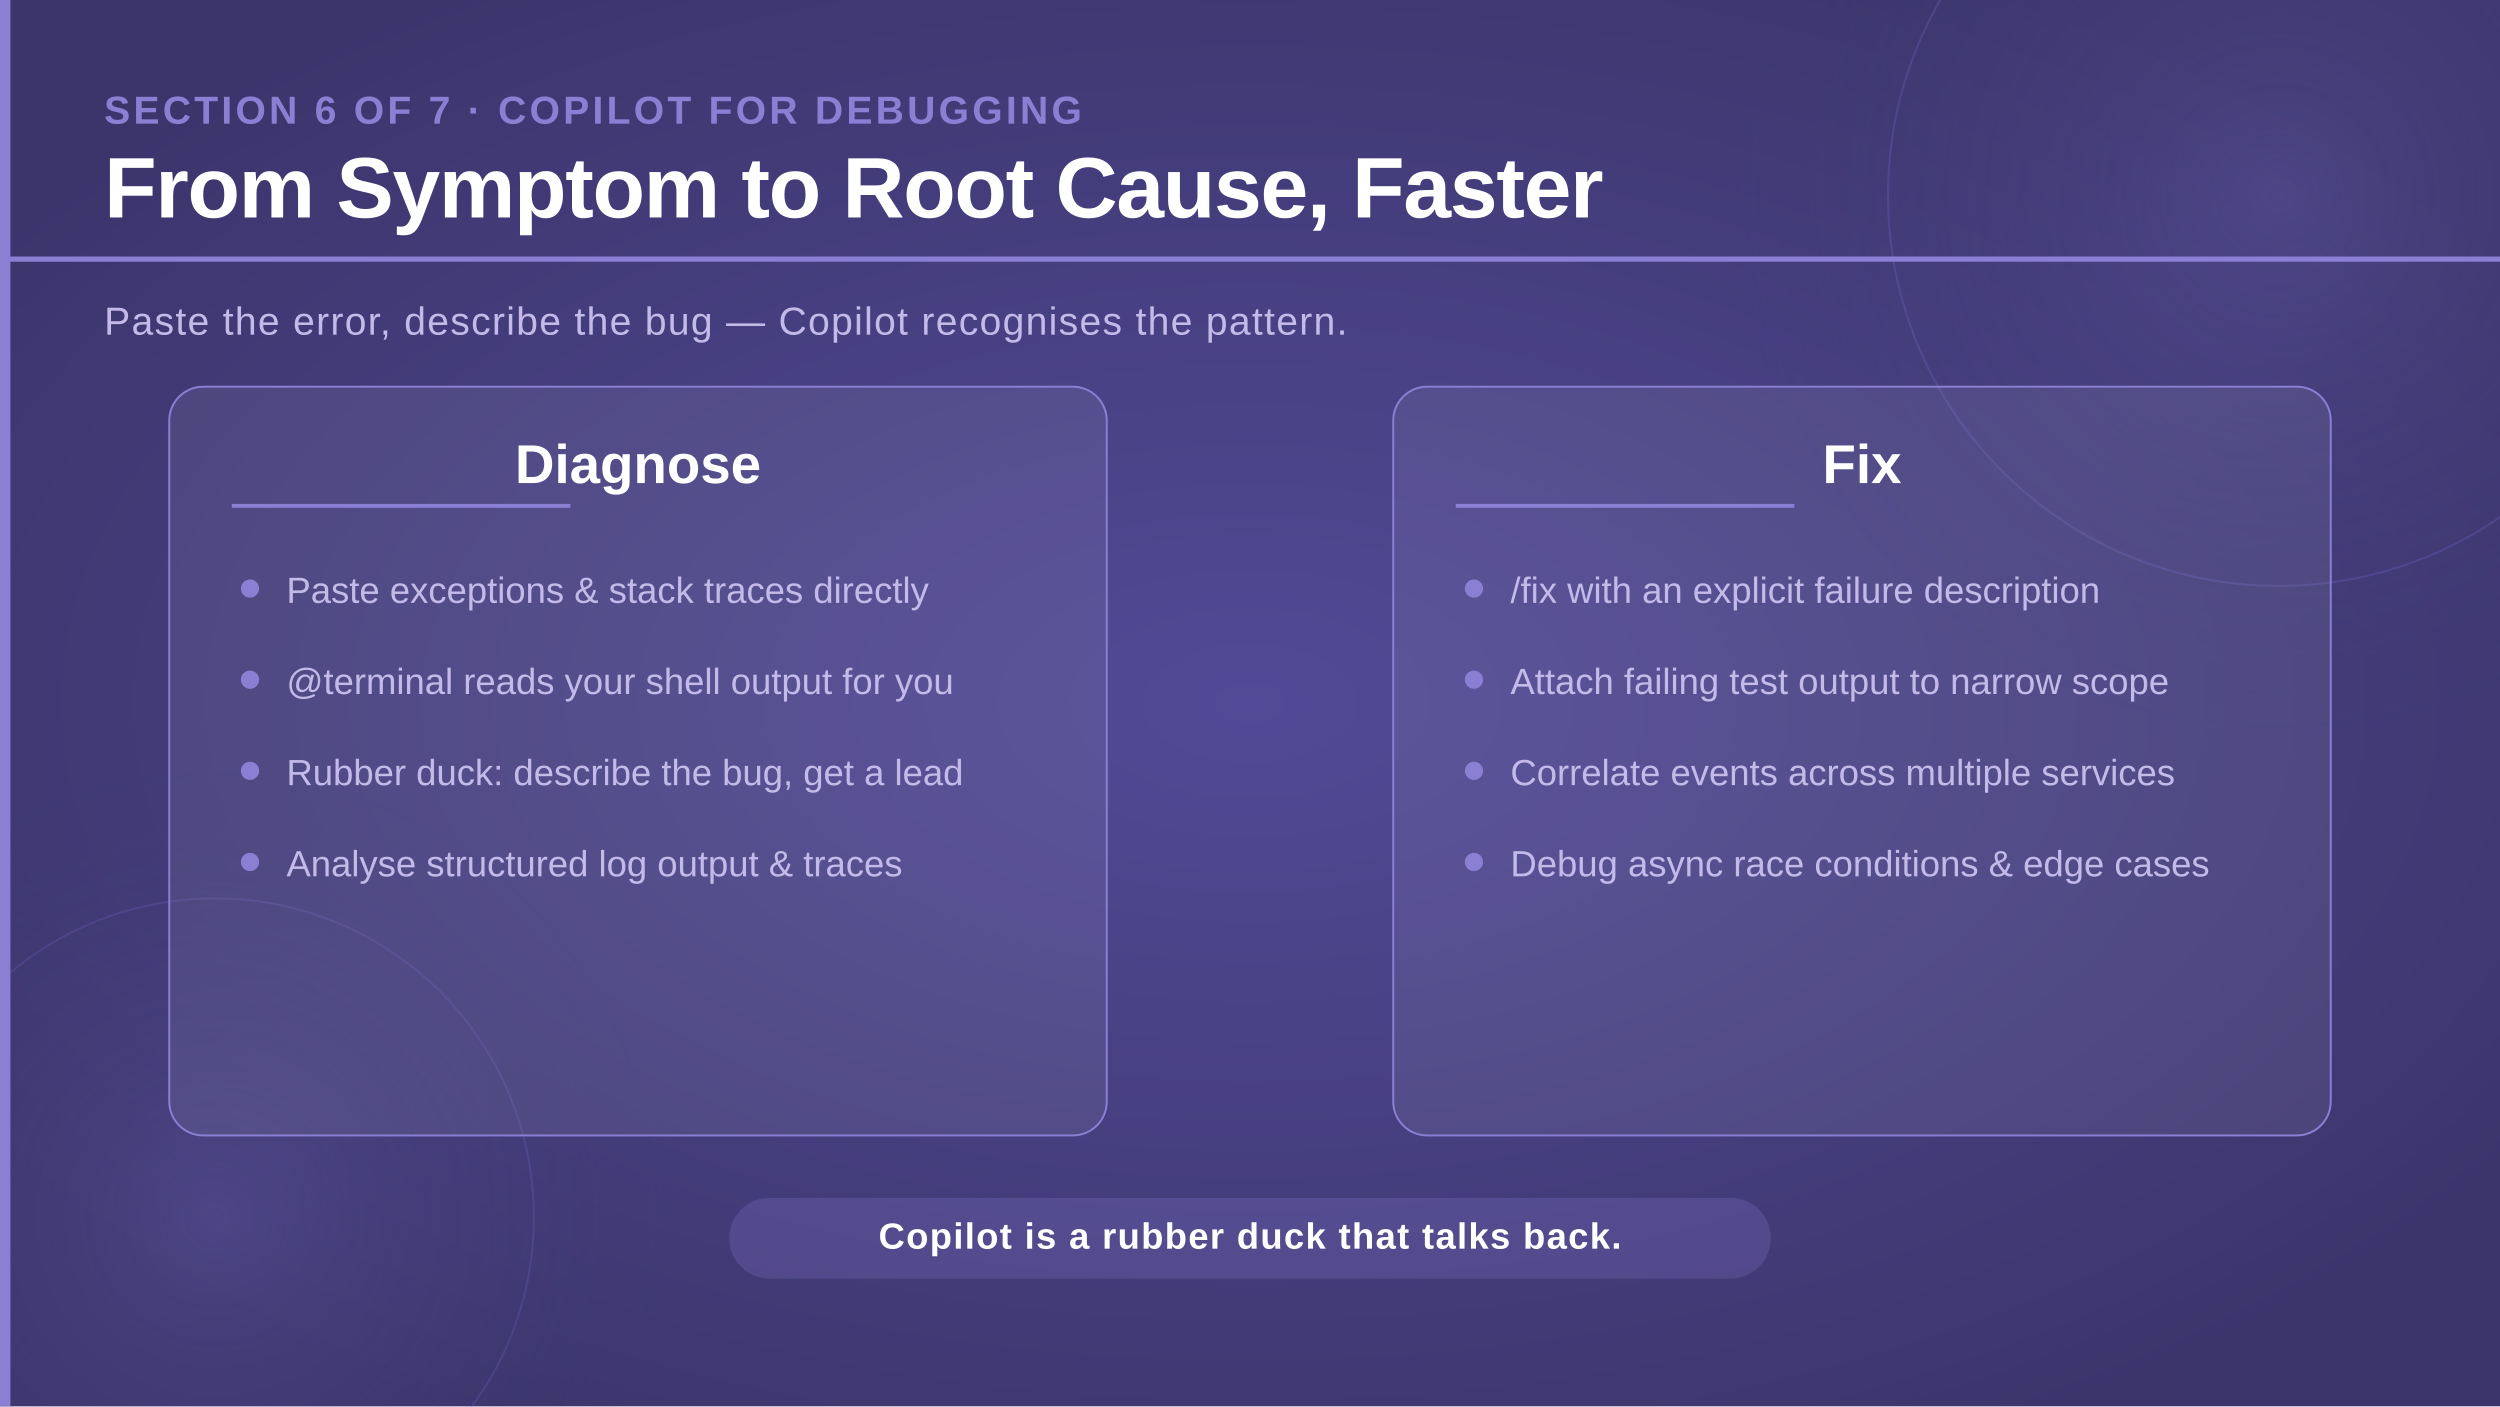
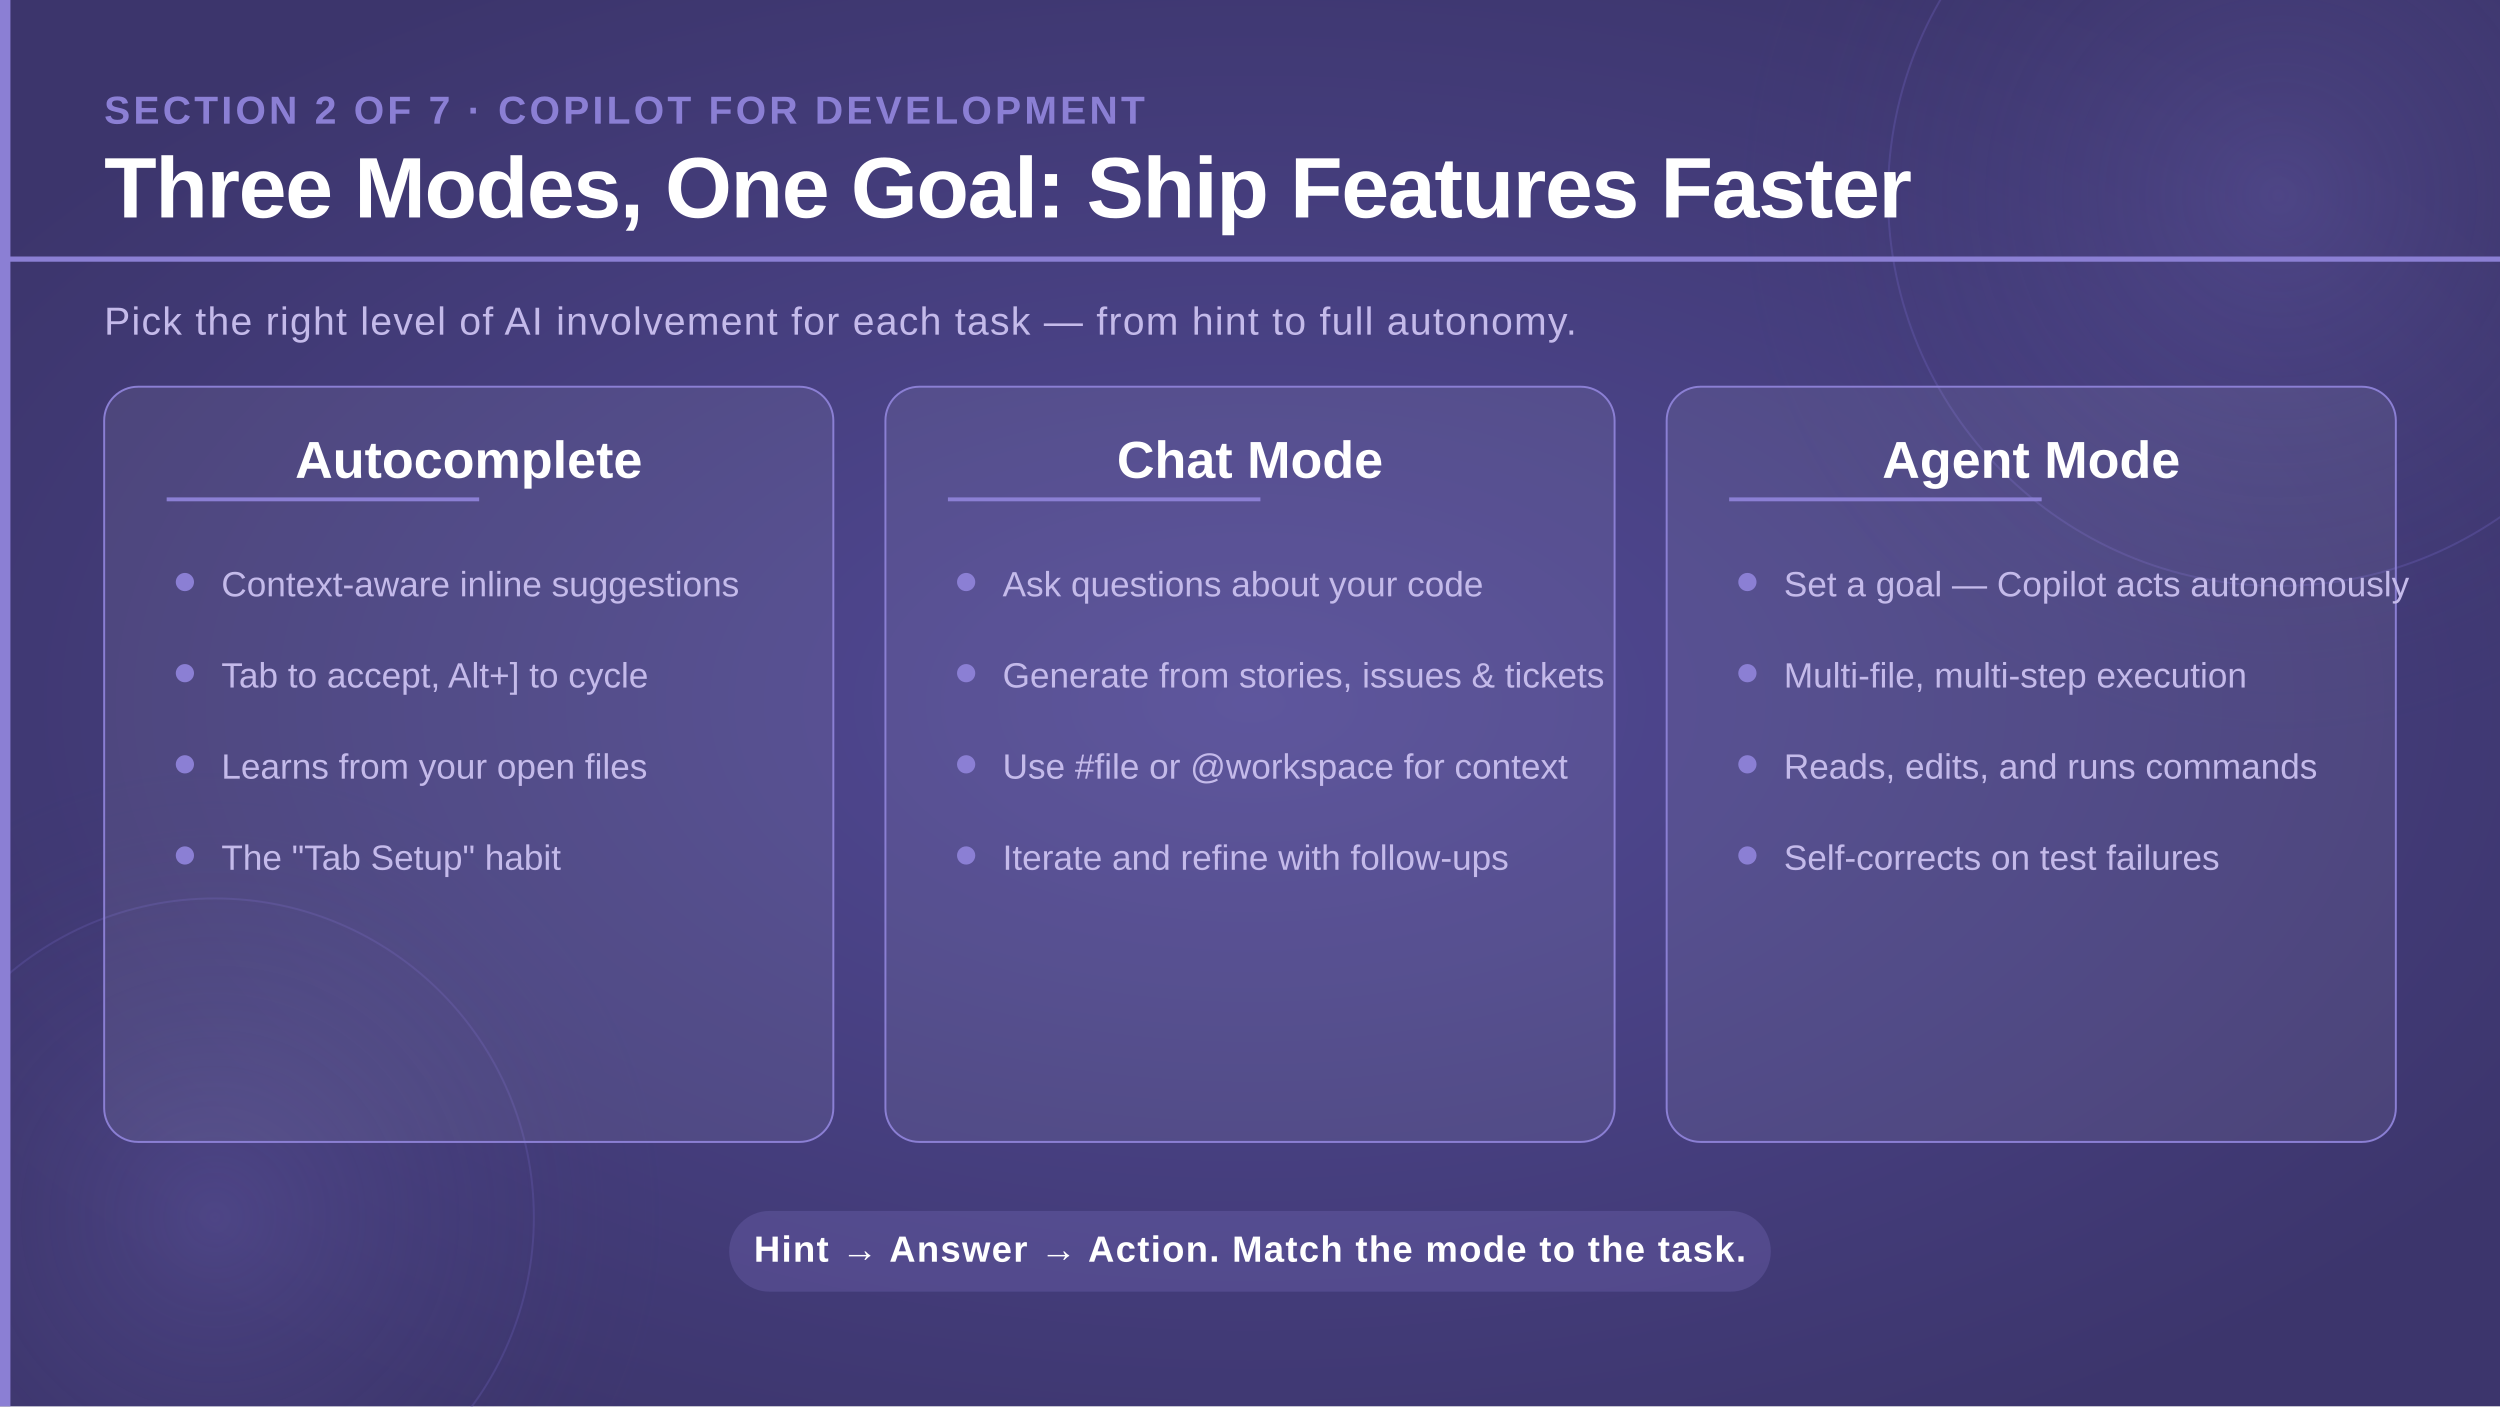
<svg xmlns="http://www.w3.org/2000/svg" viewBox="0 0 1920 1080" width="1920" height="1080">
  <defs>
    <radialGradient id="bgGlow" cx="50%" cy="50%" r="60%">
      <stop offset="0%" stop-color="#524a96" stop-opacity="1" />
      <stop offset="100%" stop-color="#3c356c" stop-opacity="1" />
    </radialGradient>
    <radialGradient id="circleGlow" cx="50%" cy="50%" r="50%">
      <stop offset="0%" stop-color="#7c70c8" stop-opacity="0.25" />
      <stop offset="100%" stop-color="#3c356c" stop-opacity="0" />
    </radialGradient>
  </defs>
  <rect width="1920" height="1080" fill="url(#bgGlow)" />
  <circle cx="1750" cy="150" r="420" fill="url(#circleGlow)" />
  <circle cx="1750" cy="150" r="300" fill="none" stroke="#6a5fb8" stroke-width="1.5" opacity="0.35" />
  <circle cx="165" cy="935" r="350" fill="url(#circleGlow)" />
  <circle cx="165" cy="935" r="245" fill="none" stroke="#6a5fb8" stroke-width="1.5" opacity="0.3" />
  <rect x="0" y="0" width="8" height="1080" fill="#8b7fd4" />
-   <text x="80" y="95" font-family="'Segoe UI', 'Helvetica Neue', Arial, sans-serif" font-size="30" font-weight="700" fill="#8b7fd4" letter-spacing="2.5">SECTION 6 OF 7  ·  COPILOT FOR DEBUGGING</text>
-   <text x="80" y="167" font-family="'Segoe UI', 'Helvetica Neue', Arial, sans-serif" font-size="66" font-weight="700" fill="#ffffff" letter-spacing="-1">From Symptom to Root Cause, Faster</text>
+   <text x="80" y="95" font-family="'Segoe UI', 'Helvetica Neue', Arial, sans-serif" font-size="30" font-weight="700" fill="#8b7fd4" letter-spacing="2.5">SECTION 2 OF 7  ·  COPILOT FOR DEVELOPMENT</text>
+   <text x="80" y="167" font-family="'Segoe UI', 'Helvetica Neue', Arial, sans-serif" font-size="66" font-weight="700" fill="#ffffff" letter-spacing="-1">Three Modes, One Goal: Ship Features Faster</text>
  <rect x="0" y="197" width="1920" height="4" fill="#8b7fd4" />
-   <text x="80" y="257" font-family="'Segoe UI', 'Helvetica Neue', Arial, sans-serif" font-size="30" font-weight="300" fill="#c4baea" letter-spacing="1">Paste the error, describe the bug — Copilot recognises the pattern.</text>
-   <rect x="130" y="297" width="720" height="575" rx="26" fill="#ffffff" fill-opacity="0.07" stroke="#8b7fd4" stroke-width="1.5" />
-   <text x="490" y="371" text-anchor="middle" font-family="'Segoe UI', 'Helvetica Neue', Arial, sans-serif" font-size="42" font-weight="700" fill="#ffffff">Diagnose</text>
-   <rect x="178" y="387" width="260" height="3" fill="#8b7fd4" />
-   <circle cx="192" cy="452" r="7" fill="#8b7fd4" />
-   <text x="220" y="463" font-family="'Segoe UI', 'Helvetica Neue', Arial, sans-serif" font-size="28" font-weight="300" fill="#c4baea">Paste exceptions &amp; stack traces directly</text>
-   <circle cx="192" cy="522" r="7" fill="#8b7fd4" />
-   <text x="220" y="533" font-family="'Segoe UI', 'Helvetica Neue', Arial, sans-serif" font-size="28" font-weight="300" fill="#c4baea">@terminal reads your shell output for you</text>
-   <circle cx="192" cy="592" r="7" fill="#8b7fd4" />
-   <text x="220" y="603" font-family="'Segoe UI', 'Helvetica Neue', Arial, sans-serif" font-size="28" font-weight="300" fill="#c4baea">Rubber duck: describe the bug, get a lead</text>
-   <circle cx="192" cy="662" r="7" fill="#8b7fd4" />
-   <text x="220" y="673" font-family="'Segoe UI', 'Helvetica Neue', Arial, sans-serif" font-size="28" font-weight="300" fill="#c4baea">Analyse structured log output &amp; traces</text>
-   <rect x="1070" y="297" width="720" height="575" rx="26" fill="#ffffff" fill-opacity="0.07" stroke="#8b7fd4" stroke-width="1.5" />
-   <text x="1430" y="371" text-anchor="middle" font-family="'Segoe UI', 'Helvetica Neue', Arial, sans-serif" font-size="42" font-weight="700" fill="#ffffff">Fix</text>
-   <rect x="1118" y="387" width="260" height="3" fill="#8b7fd4" />
-   <circle cx="1132" cy="452" r="7" fill="#8b7fd4" />
-   <text x="1160" y="463" font-family="'Segoe UI', 'Helvetica Neue', Arial, sans-serif" font-size="28" font-weight="300" fill="#c4baea">/fix with an explicit failure description</text>
-   <circle cx="1132" cy="522" r="7" fill="#8b7fd4" />
-   <text x="1160" y="533" font-family="'Segoe UI', 'Helvetica Neue', Arial, sans-serif" font-size="28" font-weight="300" fill="#c4baea">Attach failing test output to narrow scope</text>
-   <circle cx="1132" cy="592" r="7" fill="#8b7fd4" />
-   <text x="1160" y="603" font-family="'Segoe UI', 'Helvetica Neue', Arial, sans-serif" font-size="28" font-weight="300" fill="#c4baea">Correlate events across multiple services</text>
-   <circle cx="1132" cy="662" r="7" fill="#8b7fd4" />
-   <text x="1160" y="673" font-family="'Segoe UI', 'Helvetica Neue', Arial, sans-serif" font-size="28" font-weight="300" fill="#c4baea">Debug async race conditions &amp; edge cases</text>
-   <rect x="560" y="920" width="800" height="62" rx="31" fill="#8b7fd4" opacity="0.22" />
-   <text x="960" y="959" text-anchor="middle" font-family="'Segoe UI', 'Helvetica Neue', Arial, sans-serif" font-size="28" font-weight="600" fill="#ffffff" letter-spacing="1">Copilot is a rubber duck that talks back.</text>
+   <text x="80" y="257" font-family="'Segoe UI', 'Helvetica Neue', Arial, sans-serif" font-size="30" font-weight="300" fill="#c4baea" letter-spacing="1">Pick the right level of AI involvement for each task — from hint to full autonomy.</text>
+   <rect x="80" y="297" width="560" height="580" rx="26" fill="#ffffff" fill-opacity="0.07" stroke="#8b7fd4" stroke-width="1.5" />
+   <text x="360" y="367" text-anchor="middle" font-family="'Segoe UI', 'Helvetica Neue', Arial, sans-serif" font-size="40" font-weight="700" fill="#ffffff">Autocomplete</text>
+   <rect x="128" y="382" width="240" height="3" fill="#8b7fd4" />
+   <circle cx="142" cy="447" r="7" fill="#8b7fd4" />
+   <text x="170" y="458" font-family="'Segoe UI', 'Helvetica Neue', Arial, sans-serif" font-size="27" font-weight="300" fill="#c4baea">Context-aware inline suggestions</text>
+   <circle cx="142" cy="517" r="7" fill="#8b7fd4" />
+   <text x="170" y="528" font-family="'Segoe UI', 'Helvetica Neue', Arial, sans-serif" font-size="27" font-weight="300" fill="#c4baea">Tab to accept, Alt+] to cycle</text>
+   <circle cx="142" cy="587" r="7" fill="#8b7fd4" />
+   <text x="170" y="598" font-family="'Segoe UI', 'Helvetica Neue', Arial, sans-serif" font-size="27" font-weight="300" fill="#c4baea">Learns from your open files</text>
+   <circle cx="142" cy="657" r="7" fill="#8b7fd4" />
+   <text x="170" y="668" font-family="'Segoe UI', 'Helvetica Neue', Arial, sans-serif" font-size="27" font-weight="300" fill="#c4baea">The "Tab Setup" habit</text>
+   <rect x="680" y="297" width="560" height="580" rx="26" fill="#ffffff" fill-opacity="0.07" stroke="#8b7fd4" stroke-width="1.5" />
+   <text x="960" y="367" text-anchor="middle" font-family="'Segoe UI', 'Helvetica Neue', Arial, sans-serif" font-size="40" font-weight="700" fill="#ffffff">Chat Mode</text>
+   <rect x="728" y="382" width="240" height="3" fill="#8b7fd4" />
+   <circle cx="742" cy="447" r="7" fill="#8b7fd4" />
+   <text x="770" y="458" font-family="'Segoe UI', 'Helvetica Neue', Arial, sans-serif" font-size="27" font-weight="300" fill="#c4baea">Ask questions about your code</text>
+   <circle cx="742" cy="517" r="7" fill="#8b7fd4" />
+   <text x="770" y="528" font-family="'Segoe UI', 'Helvetica Neue', Arial, sans-serif" font-size="27" font-weight="300" fill="#c4baea">Generate from stories, issues &amp; tickets</text>
+   <circle cx="742" cy="587" r="7" fill="#8b7fd4" />
+   <text x="770" y="598" font-family="'Segoe UI', 'Helvetica Neue', Arial, sans-serif" font-size="27" font-weight="300" fill="#c4baea">Use #file or @workspace for context</text>
+   <circle cx="742" cy="657" r="7" fill="#8b7fd4" />
+   <text x="770" y="668" font-family="'Segoe UI', 'Helvetica Neue', Arial, sans-serif" font-size="27" font-weight="300" fill="#c4baea">Iterate and refine with follow-ups</text>
+   <rect x="1280" y="297" width="560" height="580" rx="26" fill="#ffffff" fill-opacity="0.07" stroke="#8b7fd4" stroke-width="1.5" />
+   <text x="1560" y="367" text-anchor="middle" font-family="'Segoe UI', 'Helvetica Neue', Arial, sans-serif" font-size="40" font-weight="700" fill="#ffffff">Agent Mode</text>
+   <rect x="1328" y="382" width="240" height="3" fill="#8b7fd4" />
+   <circle cx="1342" cy="447" r="7" fill="#8b7fd4" />
+   <text x="1370" y="458" font-family="'Segoe UI', 'Helvetica Neue', Arial, sans-serif" font-size="27" font-weight="300" fill="#c4baea">Set a goal — Copilot acts autonomously</text>
+   <circle cx="1342" cy="517" r="7" fill="#8b7fd4" />
+   <text x="1370" y="528" font-family="'Segoe UI', 'Helvetica Neue', Arial, sans-serif" font-size="27" font-weight="300" fill="#c4baea">Multi-file, multi-step execution</text>
+   <circle cx="1342" cy="587" r="7" fill="#8b7fd4" />
+   <text x="1370" y="598" font-family="'Segoe UI', 'Helvetica Neue', Arial, sans-serif" font-size="27" font-weight="300" fill="#c4baea">Reads, edits, and runs commands</text>
+   <circle cx="1342" cy="657" r="7" fill="#8b7fd4" />
+   <text x="1370" y="668" font-family="'Segoe UI', 'Helvetica Neue', Arial, sans-serif" font-size="27" font-weight="300" fill="#c4baea">Self-corrects on test failures</text>
+   <rect x="560" y="930" width="800" height="62" rx="31" fill="#8b7fd4" opacity="0.22" />
+   <text x="960" y="969" text-anchor="middle" font-family="'Segoe UI', 'Helvetica Neue', Arial, sans-serif" font-size="28" font-weight="600" fill="#ffffff" letter-spacing="1">Hint → Answer → Action. Match the mode to the task.</text>
</svg>
